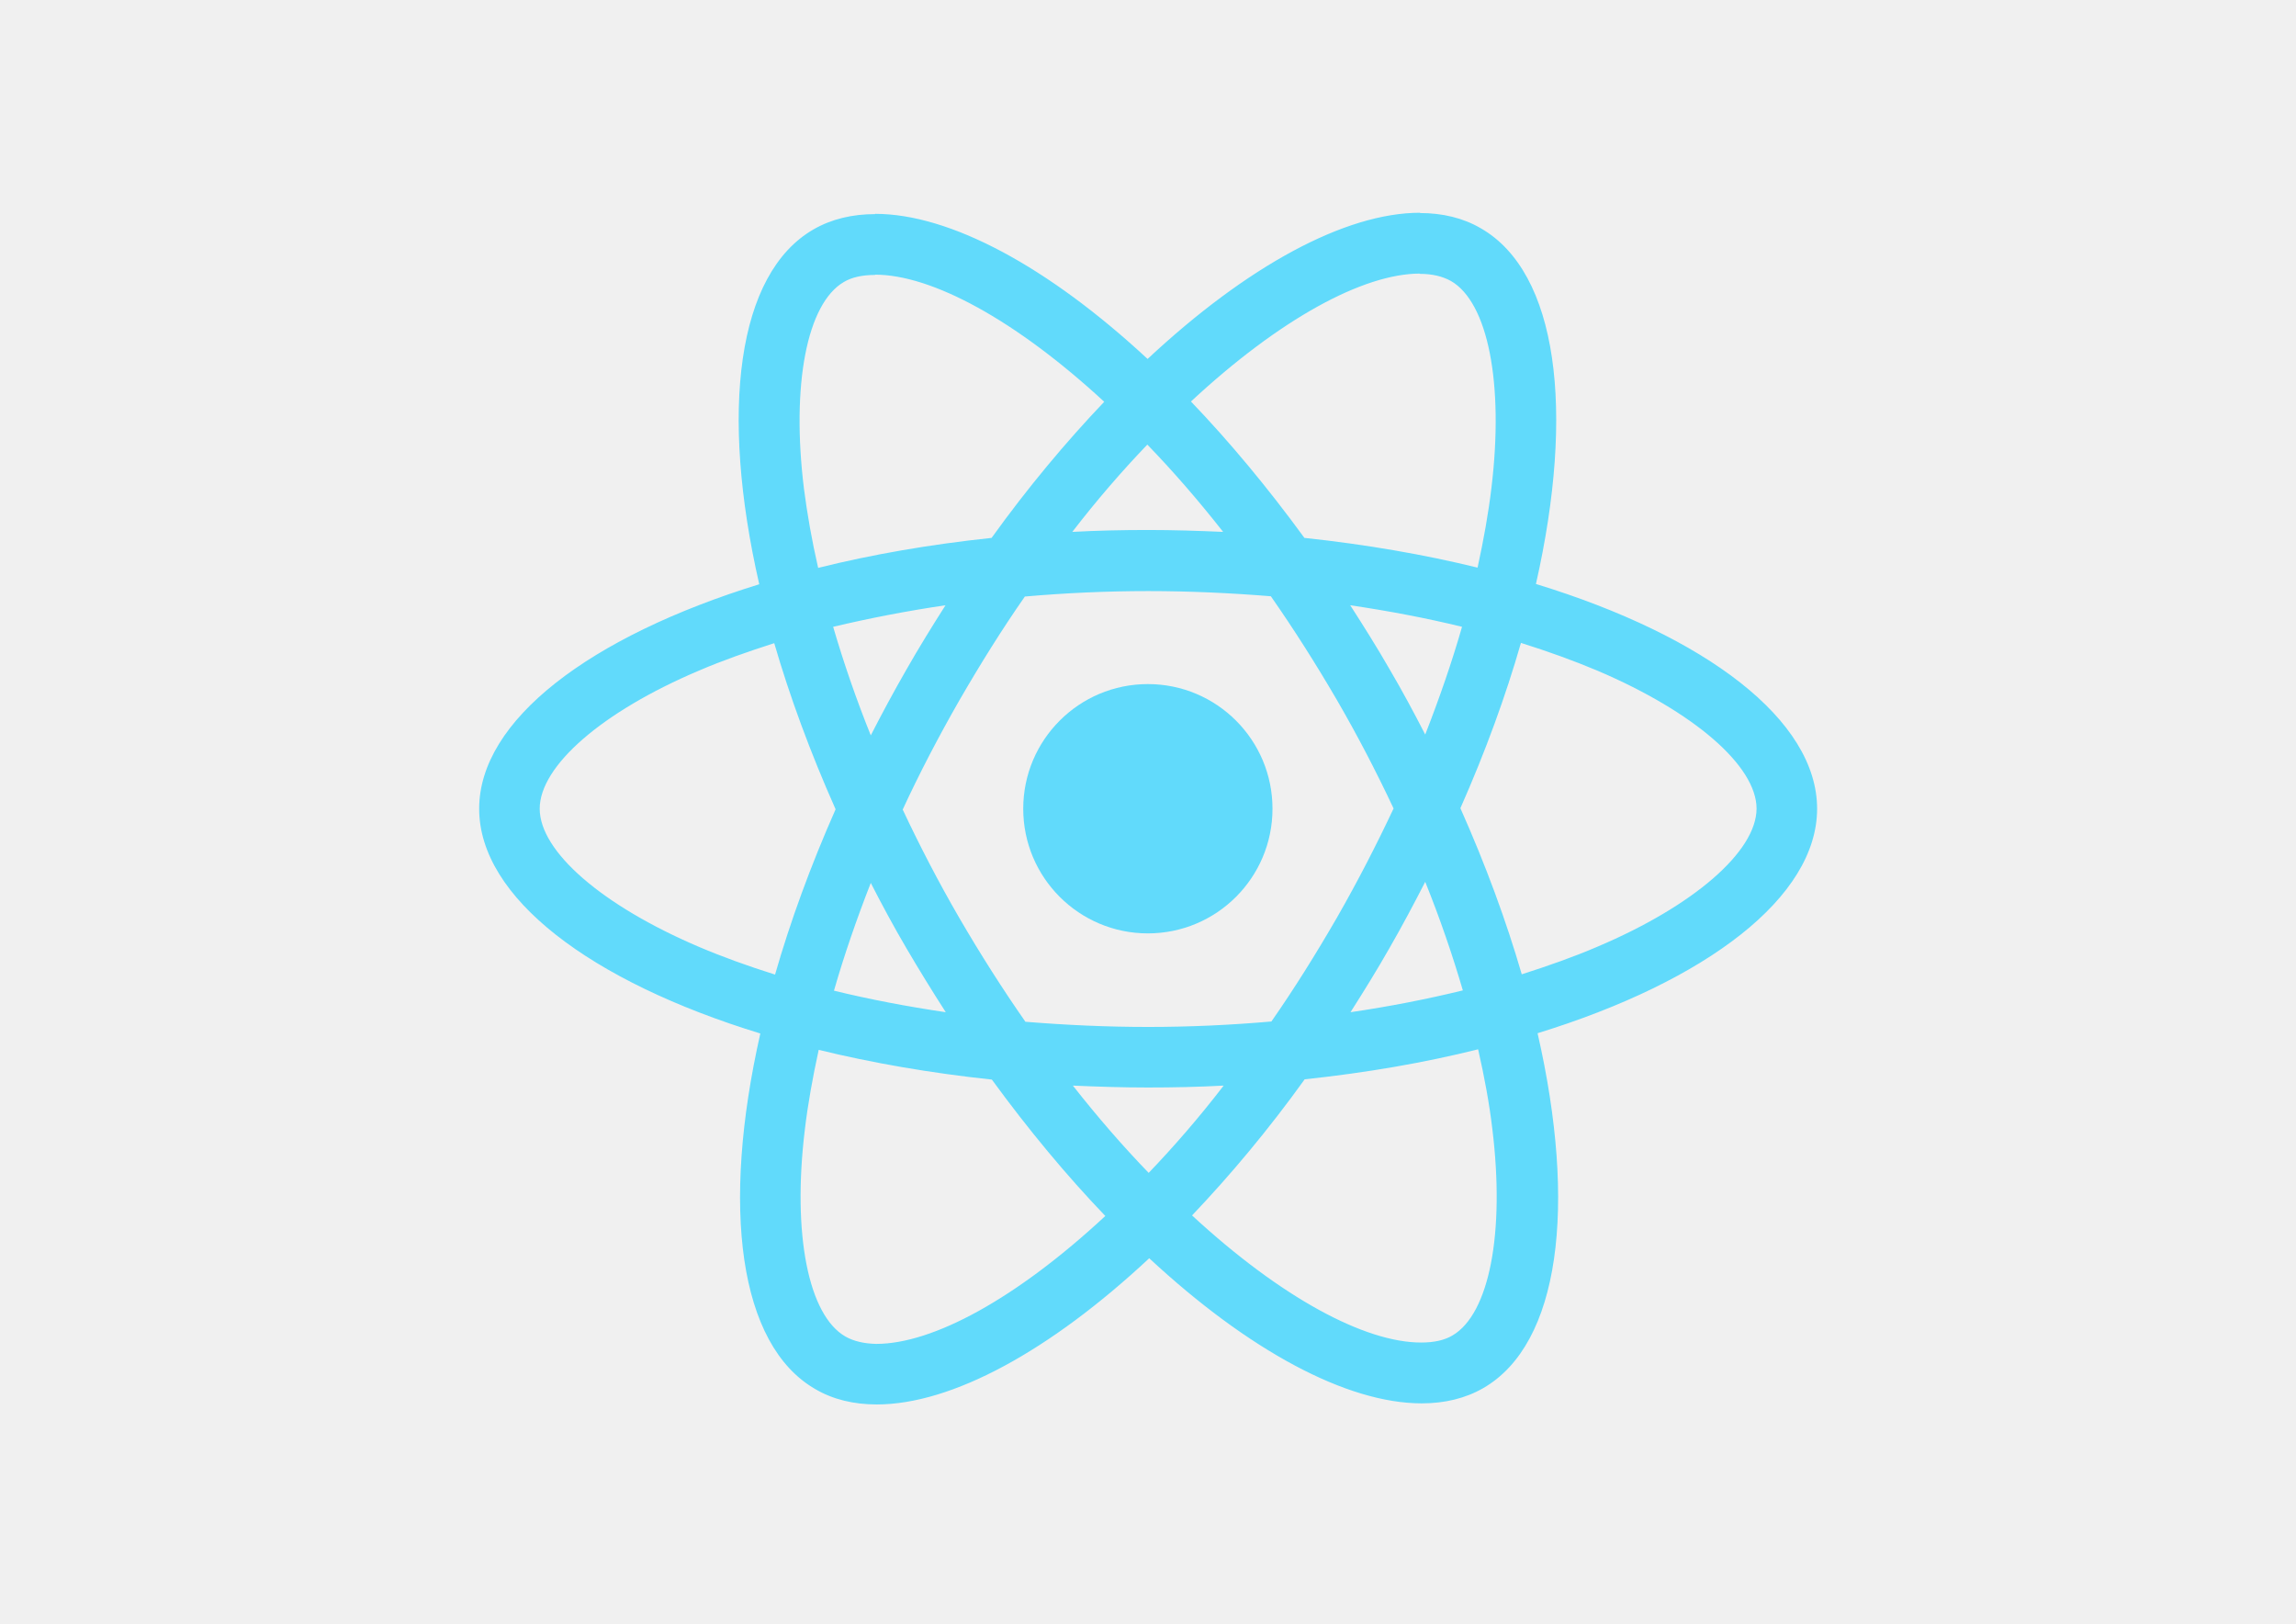
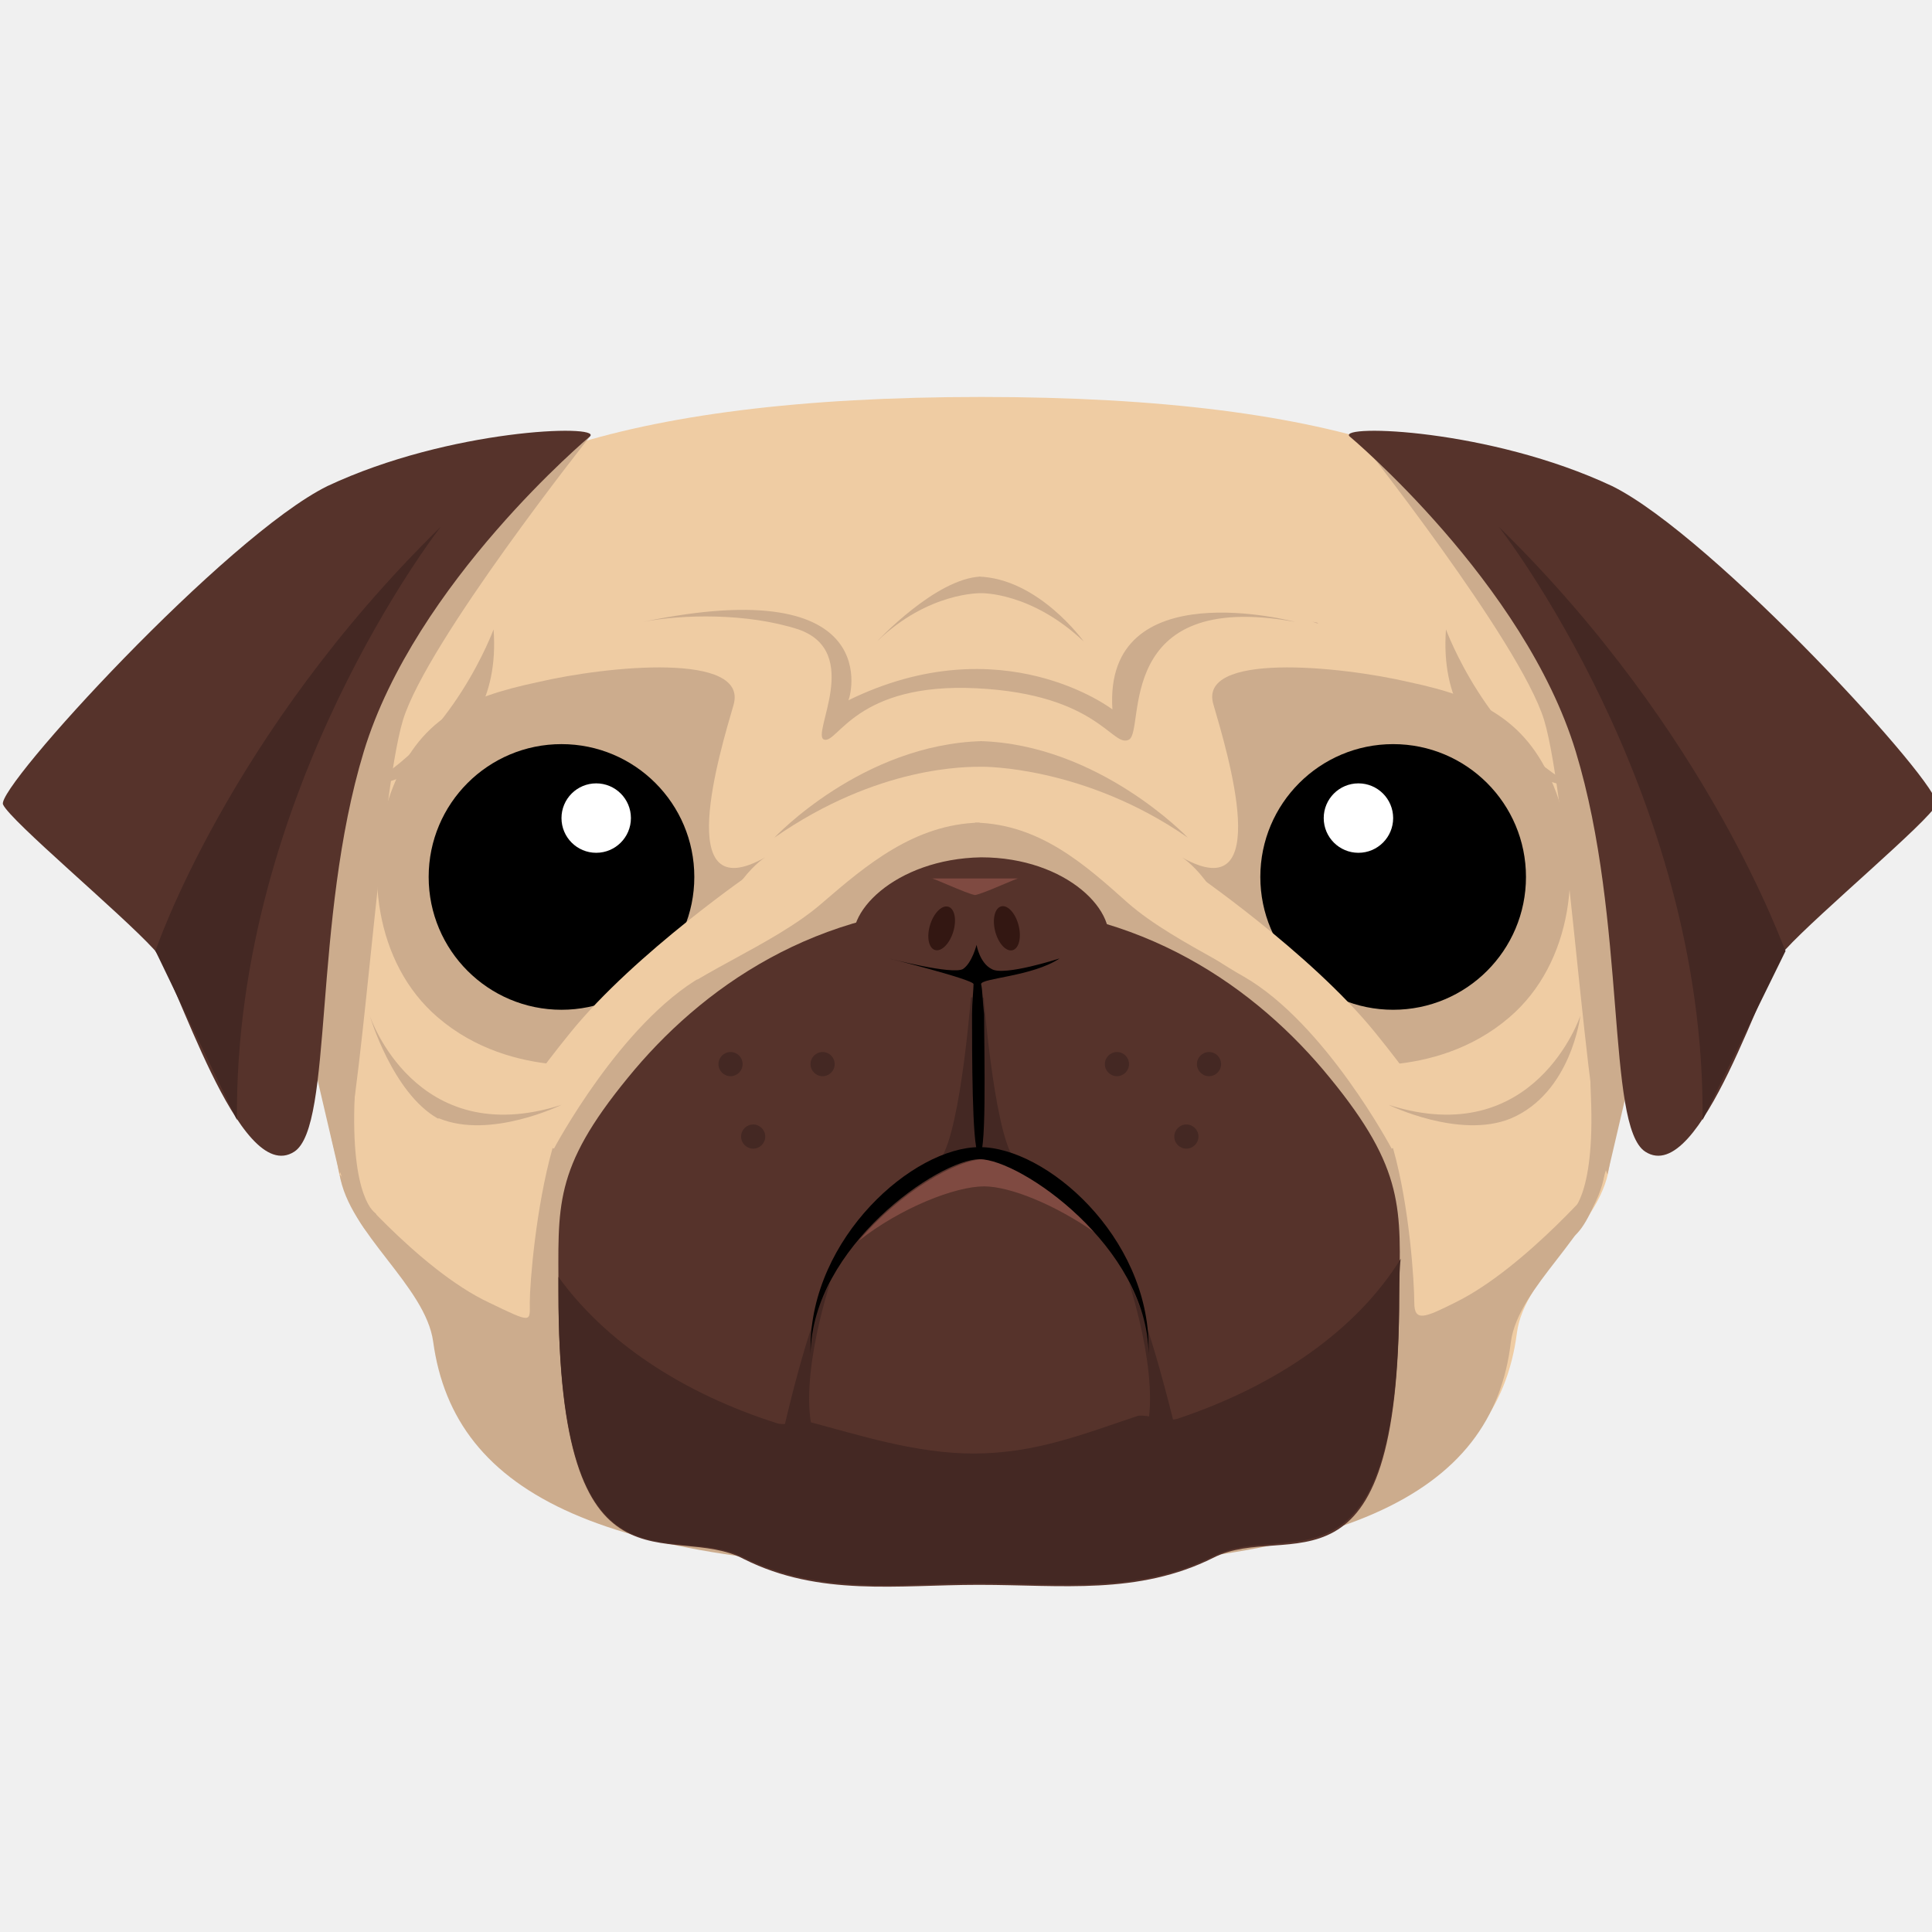
- <svg xmlns="http://www.w3.org/2000/svg" viewBox="0 0 841.9 595.3">
-   <g fill="#61DAFB">
-     <path d="M666.3 296.5c0-32.5-40.7-63.3-103.1-82.4 14.4-63.6 8-114.2-20.2-130.4-6.5-3.8-14.1-5.6-22.4-5.6v22.3c4.6 0 8.3.9 11.4 2.6 13.6 7.8 19.5 37.5 14.9 75.7-1.1 9.4-2.9 19.3-5.1 29.4-19.6-4.8-41-8.5-63.5-10.9-13.5-18.5-27.5-35.3-41.6-50 32.6-30.3 63.2-46.9 84-46.9V78c-27.5 0-63.5 19.6-99.9 53.6-36.4-33.8-72.4-53.2-99.9-53.2v22.3c20.7 0 51.4 16.5 84 46.6-14 14.7-28 31.4-41.3 49.9-22.6 2.4-44 6.1-63.6 11-2.3-10-4-19.7-5.2-29-4.7-38.2 1.1-67.9 14.6-75.8 3-1.8 6.9-2.6 11.5-2.6V78.5c-8.4 0-16 1.8-22.6 5.6-28.1 16.2-34.4 66.7-19.9 130.1-62.2 19.2-102.7 49.9-102.7 82.3 0 32.5 40.7 63.3 103.1 82.4-14.4 63.6-8 114.2 20.2 130.4 6.5 3.8 14.1 5.6 22.5 5.6 27.5 0 63.5-19.6 99.9-53.6 36.4 33.8 72.4 53.2 99.9 53.2 8.4 0 16-1.8 22.6-5.6 28.1-16.2 34.4-66.7 19.9-130.1 62-19.1 102.5-49.9 102.5-82.3zm-130.2-66.7c-3.7 12.9-8.3 26.2-13.5 39.5-4.1-8-8.4-16-13.1-24-4.6-8-9.5-15.8-14.4-23.4 14.2 2.1 27.9 4.7 41 7.9zm-45.8 106.5c-7.8 13.5-15.8 26.3-24.1 38.2-14.9 1.3-30 2-45.2 2-15.1 0-30.2-.7-45-1.9-8.3-11.9-16.4-24.6-24.2-38-7.6-13.1-14.5-26.4-20.8-39.8 6.2-13.4 13.2-26.8 20.7-39.9 7.8-13.5 15.8-26.3 24.1-38.2 14.9-1.3 30-2 45.2-2 15.1 0 30.2.7 45 1.9 8.3 11.9 16.4 24.6 24.2 38 7.6 13.1 14.5 26.4 20.8 39.8-6.3 13.4-13.2 26.8-20.7 39.9zm32.3-13c5.4 13.4 10 26.8 13.8 39.8-13.1 3.2-26.9 5.9-41.2 8 4.9-7.7 9.8-15.6 14.4-23.7 4.6-8 8.9-16.1 13-24.1zM421.2 430c-9.3-9.6-18.6-20.3-27.8-32 9 .4 18.2.7 27.5.7 9.4 0 18.7-.2 27.8-.7-9 11.7-18.3 22.4-27.5 32zm-74.4-58.9c-14.2-2.1-27.9-4.7-41-7.9 3.7-12.9 8.3-26.2 13.5-39.5 4.1 8 8.4 16 13.1 24 4.7 8 9.5 15.8 14.4 23.4zM420.7 163c9.3 9.6 18.6 20.3 27.8 32-9-.4-18.2-.7-27.5-.7-9.4 0-18.7.2-27.8.7 9-11.7 18.3-22.4 27.5-32zm-74 58.9c-4.9 7.7-9.8 15.6-14.4 23.7-4.6 8-8.9 16-13 24-5.4-13.4-10-26.8-13.8-39.8 13.1-3.1 26.9-5.8 41.2-7.9zm-90.5 125.2c-35.4-15.1-58.3-34.9-58.3-50.6 0-15.7 22.9-35.6 58.3-50.6 8.6-3.7 18-7 27.7-10.1 5.7 19.6 13.2 40 22.5 60.9-9.2 20.8-16.6 41.1-22.2 60.6-9.9-3.1-19.3-6.5-28-10.2zM310 490c-13.6-7.8-19.5-37.5-14.9-75.7 1.1-9.4 2.9-19.3 5.1-29.4 19.6 4.8 41 8.5 63.5 10.9 13.5 18.5 27.5 35.3 41.6 50-32.6 30.3-63.2 46.9-84 46.9-4.5-.1-8.3-1-11.3-2.7zm237.2-76.2c4.7 38.2-1.1 67.9-14.6 75.8-3 1.8-6.9 2.6-11.5 2.6-20.7 0-51.4-16.5-84-46.6 14-14.7 28-31.4 41.3-49.9 22.6-2.4 44-6.1 63.6-11 2.3 10.1 4.1 19.8 5.2 29.1zm38.5-66.7c-8.6 3.7-18 7-27.7 10.1-5.7-19.6-13.2-40-22.5-60.9 9.2-20.8 16.6-41.1 22.2-60.6 9.9 3.1 19.3 6.5 28.1 10.2 35.4 15.1 58.3 34.9 58.3 50.6-.1 15.7-23 35.6-58.4 50.6zM320.8 78.4z" />
-     <circle cx="420.9" cy="296.5" r="45.7" />
-     <path d="M520.5 78.1z" />
+ <svg xmlns="http://www.w3.org/2000/svg" version="1.1" id="Layer_1" x="0px" y="0px" viewBox="0 0 128 128" style="enable-background:new 0 0 128 128;" xml:space="preserve">
+   <style type="text/css">
+ 	.st0{fill:#C1272D;}
+ 	.st1{fill:#EFCCA3;}
+ 	.st2{fill:#ED1C24;}
+ 	.st3{fill:#CCAC8D;}
+ 	.st4{fill:#FFFFFF;}
+ 	.st5{fill:#FF931E;}
+ 	.st6{fill:#FFB81E;}
+ 	.st7{fill:#56332B;}
+ 	.st8{fill:#442823;}
+ 	.st9{fill:#7F4A41;}
+ 	.st10{fill:#331712;}
+ 	.st11{fill:#FFCC66;}
+ 	.st12{fill:#CCCCCC;}
+ 	.st13{fill:#B3B3B3;}
+ 	.st14{fill:#989898;}
+ 	.st15{fill:#323232;}
+ 	.st16{fill:#1E1E1E;}
+ 	.st17{fill:#4C4C4C;}
+ 	.st18{fill:#E6E6E6;}
+ 	.st19{fill:#606060;}
+ </style>
+   <g>
+     <path class="st1" d="M107.4,50.9c-0.2-4.4,0.4-8.3-1.6-11.6c-4.8-8.2-16.8-13-40.8-13V27c0,0-0.5,0-0.5,0c0,0,0.5,0,0.5,0v-0.7c-24,0-36.6,4.8-41.4,13.1c-1.9,3.4-1.7,7.2-2,11.6c-0.2,3.5-1.8,7.2-1.1,11.2c0.8,5.2,1.1,10.4,1.9,15.2c0.6,3.9,6,7.2,6.5,10.9c1.4,10.2,12,14.9,36,14.9v0.8h-0.6h0.1H65v-0.8c24,0,34.2-4.7,35.5-14.9c0.5-3.8,5.5-7,6.1-10.9c0.8-4.8,1.1-10,1.9-15.2C109.2,58.2,107.6,54.4,107.4,50.9z" />
+     <path class="st3" d="M64.6,54.5c4.3,0.1,7.3,2.8,10.1,5.3c3.3,2.9,8.9,4.9,11.2,7.4c2.3,2.5,5.3,5,6.4,8.9c1.1,3.9,1.4,8.9,1.4,10.2c0,1.3,0.7,1,2.7,0c4.7-2.3,9.9-8.5,9.9-8.5c-0.6,3.9-5.7,7.4-6.2,11.1C98.9,99.1,89,104,64.5,104h-0.1h0H65" />
+     <path class="st3" d="M80.4,46.7c0.9,3.1,4.1,13.6-2.1,10.1c0,0,2.6,1.5,4.2,7.2c1.7,5.7,5.8,6.4,5.8,6.4s6.7,1.3,11.7-3c4.2-3.6,4.9-10,3.1-14.9c-1.8-4.8-5-6.3-9.7-7.3C88.7,44.1,79.3,43.2,80.4,46.7z" />
+     <g>
+       <circle cx="92.3" cy="58.1" r="8.8" />
+       <circle class="st4" cx="90" cy="54.2" r="2.3" />
+     </g>
+     <path class="st1" d="M78.9,57.7c0,0,7.9,5.4,12.2,10.7c4.3,5.3,4.2,6.3,4.2,6.3l-3.1,1.4c0,0-4.4-8.3-9.8-11.4c-5.5-3.1-6.1-5.7-6.1-5.7L78.9,57.7z" />
+     <path class="st3" d="M64.9,54.5c-4.3,0.1-7.5,2.8-10.4,5.3c-3.3,2.9-9.1,4.9-11.4,7.4c-2.3,2.5-5.4,5-6.5,8.9c-1.1,3.9-1.5,8.9-1.5,10.2c0,1.3,0.2,1.4-2.7,0c-4.7-2.2-9.9-8.5-9.9-8.5c0.6,3.9,5.7,7.4,6.2,11.1C30.1,99.1,40,104,64.5,104h0.1h0H65" />
+     <path class="st7" d="M88.1,71.4C83.3,65.5,75.6,60,64.9,60h-0.1h0c-10.7,0-18.4,5.5-23.2,11.4c-5,6.1-4.6,8.5-4.6,14.3c0,21,7.4,15,12.3,17.6c5,2.5,10.2,1.7,15.5,1.7h0h0.1c5.4,0,10.5,0.7,15.5-1.8c4.9-2.5,12.3,3.7,12.3-17.3C92.8,80.1,93.1,77.5,88.1,71.4z" />
+     <path class="st8" d="M64.4,65.2c0,0-0.7,9.7-2.1,11.6l2.6-0.6L64.4,65.2z" />
+     <path class="st8" d="M65.1,65.2c0,0,0.7,9.7,2.1,11.6l-2.6-0.6L65.1,65.2z" />
+     <path class="st7" d="M56.7,62.9c-1-2.3,2.6-6,8.3-6.1c5.7,0,9.3,3.7,8.3,6.1c-1,2.4-4.6,3.1-8.3,3.2C61.4,66,57.7,65.3,56.7,62.9z" />
+     <path d="M65,65.2c0-0.4,3.4-0.5,5.2-1.7c0,0-3.7,1.2-4.5,0.7c-0.8-0.4-1-1.6-1-1.6s-0.3,1.2-0.9,1.6c-0.7,0.4-4.9-0.7-4.9-0.7s5.6,1.4,5.6,1.7c0,0.3-0.1,1.3-0.1,2c0,2.5,0,8.7,0.4,9.2c0.6,0.9,0.4-6.7,0.4-9.2C65.1,66.4,65.1,65.6,65,65.2z" />
+     <path class="st9" d="M65.2,78.6c1.7,0,4.7,1.2,7.4,3.1c-2.6-2.9-5.7-4.9-7.4-4.9c-1.8,0-5.6,2.2-8.3,5.4C59.7,80,63.3,78.6,65.2,78.6z" />
+     <path class="st8" d="M64.5,96.3c-3.8,0-7.5-1.2-10.9-2.1c-0.7-0.2-1.4,0.3-2.1,0.1c-6.3-2-11.4-5.4-14.5-9.7c0,0.3,0,0.7,0,1c0,21,7.4,15.1,12.3,17.6c5,2.5,10.2,1.7,15.5,1.7h0h0.1c5.4,0,10.5,0.7,15.5-1.8c4.9-2.5,12.3,3.6,12.3-17.4c0-0.8,0-1.6,0.1-2.3c-2.9,4.7-8.2,8.4-14.8,10.6c-0.6,0.2-2-0.3-2.6-0.2C71.8,95,68.6,96.3,64.5,96.3z" />
+     <path class="st8" d="M55,85c0,0-2.5,7.5-0.8,10.8l-2.3-1C51.9,94.8,53.6,87.2,55,85z" />
+     <path class="st8" d="M74.8,85c0,0,2.5,7.5,0.8,10.8l2.3-1C77.9,94.8,76.1,87.2,74.8,85z" />
+     <path class="st3" d="M48.6,46.7c-0.9,3.1-4.1,13.6,2.1,10.1c0,0-2.6,1.5-4.2,7.2s-5.8,6.4-5.8,6.4s-6.7,1.3-11.7-3c-4.2-3.6-4.9-10-3.1-14.9s5-6.3,9.7-7.3C40.3,44.1,49.6,43.2,48.6,46.7z" />
+     <path d="M64.9,76.8c2.7,0,11.1,5.8,11.2,12.9c0-0.1,0-0.2,0-0.4c0-7.4-6.8-13.3-11.2-13.3c-4.4,0-11.2,6-11.2,13.3c0,0.1,0,0.2,0,0.4C53.8,82.6,62.2,76.8,64.9,76.8z" />
+     <g>
+       <ellipse transform="matrix(0.9683 -0.2497 0.2497 0.9683 -13.2339 18.6065)" class="st10" cx="66.7" cy="61.5" rx="0.8" ry="1.5" />
+       <ellipse transform="matrix(0.9551 0.2963 -0.2963 0.9551 21.0115 -15.7209)" class="st10" cx="62.4" cy="61.5" rx="0.8" ry="1.5" />
+     </g>
+     <g>
+       <circle cx="37.2" cy="58.1" r="8.8" />
+       <circle class="st4" cx="39.5" cy="54.2" r="2.3" />
+     </g>
+     <g>
+       <path class="st9" d="M67.5,58.2c0-0.1-2.3,1-2.9,1.1c-0.6-0.1-2.9-1.2-2.9-1.1c0,0,1.9,0,2.9,0C65.6,58.2,67.5,58.2,67.5,58.2z" />
+     </g>
+     <path class="st1" d="M50,57.7c0,0-7.9,5.4-12.2,10.7c-4.3,5.3-4.2,6.3-4.2,6.3l3.1,1.4c0,0,4.4-8.3,9.8-11.4s6.1-5.7,6.1-5.7L50,57.7z" />
+     <path class="st3" d="M32.7,41.7c0,0-2.7,7.4-8.7,10.5C24,52.2,33.4,51.1,32.7,41.7z" />
+     <path class="st3" d="M95.8,41.7c0,0,2.7,7.4,8.7,10.5C104.5,52.2,95.1,51.1,95.8,41.7z" />
+     <path class="st3" d="M78.7,55.5c0,0-5.9-6.2-13.8-6.4l0,0c-0.1,0,0.2,0,0.1,0c-0.1,0,0.1,0,0.1,0v0c-8,0.2-13.8,6.4-13.8,6.4c6.9-4.8,12.8-4.7,13.8-4.7v0c0,0,0,0,0,0c0,0,0,0,0,0v0C65,50.8,71.8,50.7,78.7,55.5z" />
+     <path class="st3" d="M71.8,42.5c0,0-3-4.2-7-4.3l0,0c0,0,0.1,0,0.1,0c0,0,0.1,0,0.1,0v0c-3,0.1-6.9,4.3-6.9,4.3c3.4-3.3,6.9-3.2,6.9-3.2v0c0,0,0,0,0,0c0,0,0,0,0,0v0C65,39.3,68.3,39.2,71.8,42.5z" />
+     <path class="st3" d="M37.2,73.2c0,0-4.7,2.3-8.1,0.9l0,0c0,0-0.1,0-0.1,0c0,0,0,0,0,0v0c-3-1.7-4.5-6.8-4.5-6.8S27.5,76.3,37.2,73.2z" />
+     <path class="st3" d="M92,73.2c0,0,4.7,2.3,8.1,0.9l0,0c0,0,0,0,0,0c0,0,0,0,0,0v0c4-1.7,4.6-6.8,4.6-6.8S101.7,76.3,92,73.2z" />
+     <g>
+       <path class="st3" d="M42.6,41.2c2.6-0.5,6.9-0.6,10.3,0.5c4.3,1.5,0.8,7,1.7,7.3c0.9,0.3,2.1-3.8,10.1-3.4c8.1,0.4,9,4,10.1,3.4s-1.1-10,11-7.8c0,0-12.7-3.4-12.1,5.8c0,0-7.3-5.6-17.5-0.6C56.3,46.4,58.9,37.8,42.6,41.2z" />
+     </g>
+     <path class="st3" d="M86.9,41.2c0.2,0,0.3,0.1,0.4,0.1C87.4,41.3,87.2,41.2,86.9,41.2z" />
+     <path class="st3" d="M86.9,41.2C86.9,41.2,86.9,41.2,86.9,41.2C86.9,41.2,86.9,41.2,86.9,41.2z" />
+     <path class="st3" d="M39.1,28.9c0,0-10.8,13.6-12.4,18.8c-1.6,5.3-2.8,27-4.2,30.1l-5-21.4l9.2-22.3L39.1,28.9z" />
+     <path class="st3" d="M89.9,28.9c0,0,10.8,13.6,12.4,18.8c1.6,5.3,2.8,27,4.2,30.1l5-21.4l-9.2-22.3L89.9,28.9z" />
+     <path class="st7" d="M89.4,28.9c0,0,11.6,9.7,15,20.9c3.4,11.2,2,24.8,4.6,26.5c3.7,2.4,7.9-11.9,9.3-13.4c2.2-2.4,9.5-8.5,10-9.6c0.5-1.1-14.8-17.8-21.5-21.1C98.7,28.4,88.7,28.1,89.4,28.9z" />
+     <path class="st8" d="M99.3,34.9c0,0,13.7,17.5,13.5,39.3l5.5-11.2C118.2,63,113.4,48.7,99.3,34.9z" />
+     <path class="st7" d="M39.1,28.9c0,0-11.6,9.7-15,20.9s-2,24.8-4.6,26.5c-3.7,2.4-7.9-11.9-9.3-13.4c-2.2-2.4-9.5-8.5-10-9.6c-0.5-1.1,14.8-17.8,21.5-21.1C29.8,28.4,39.8,28.1,39.1,28.9z" />
+     <path class="st8" d="M29.2,34.9c0,0-13.7,17.5-13.5,39.3L10.3,63C10.3,63,15.1,48.7,29.2,34.9z" />
+     <path class="st3" d="M21.8,74.6c0,0,1,5.4,2.6,7.1s0.5-1.3,0.5-1.3s-1.7-0.9-1.4-7.8S21.8,74.6,21.8,74.6z" />
+     <path class="st3" d="M107.1,74.6c0,0-1,5.4-2.6,7.1s-0.5-1.3-0.5-1.3s1.7-0.9,1.4-7.8S107.1,74.6,107.1,74.6z" />
+     <g>
+       <circle class="st8" cx="54.5" cy="70.5" r="0.8" />
+       <circle class="st8" cx="49.9" cy="75.3" r="0.8" />
+       <circle class="st8" cx="48.4" cy="70.5" r="0.8" />
+     </g>
+     <g>
+       <circle class="st8" cx="74" cy="70.5" r="0.8" />
+       <circle class="st8" cx="78.6" cy="75.3" r="0.8" />
+       <circle class="st8" cx="80.1" cy="70.5" r="0.8" />
+     </g>
  </g>
</svg>
